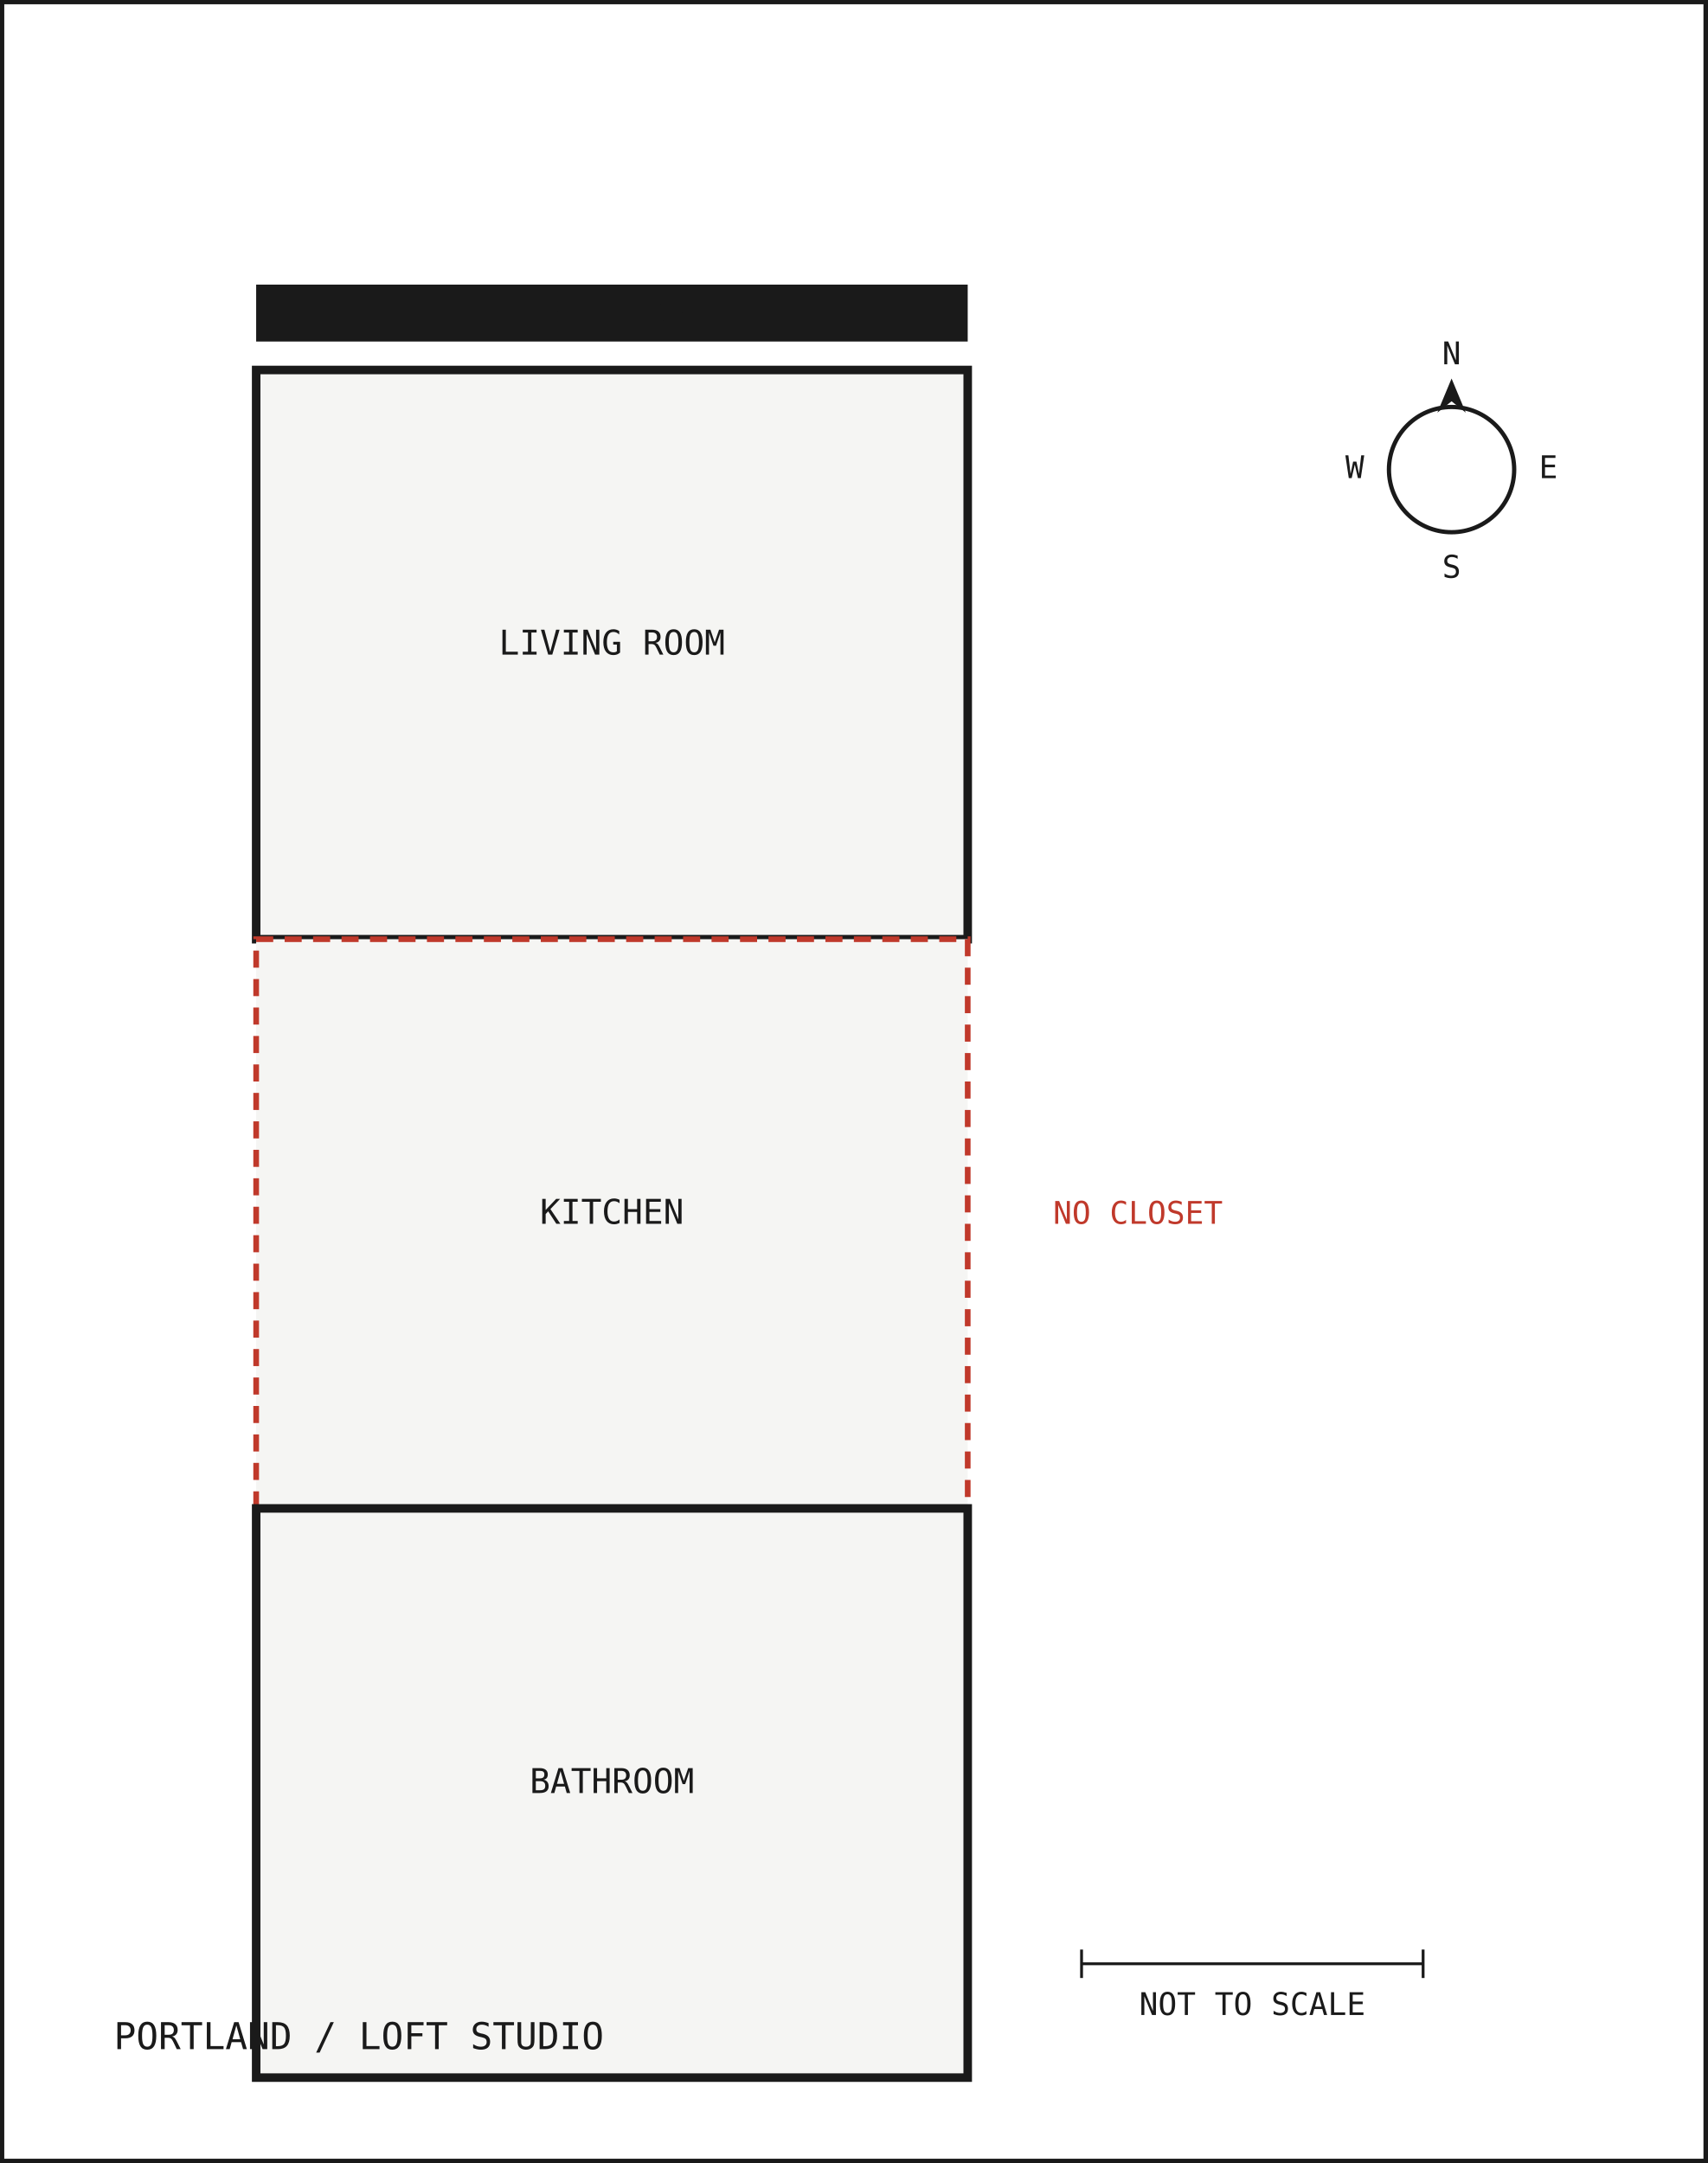
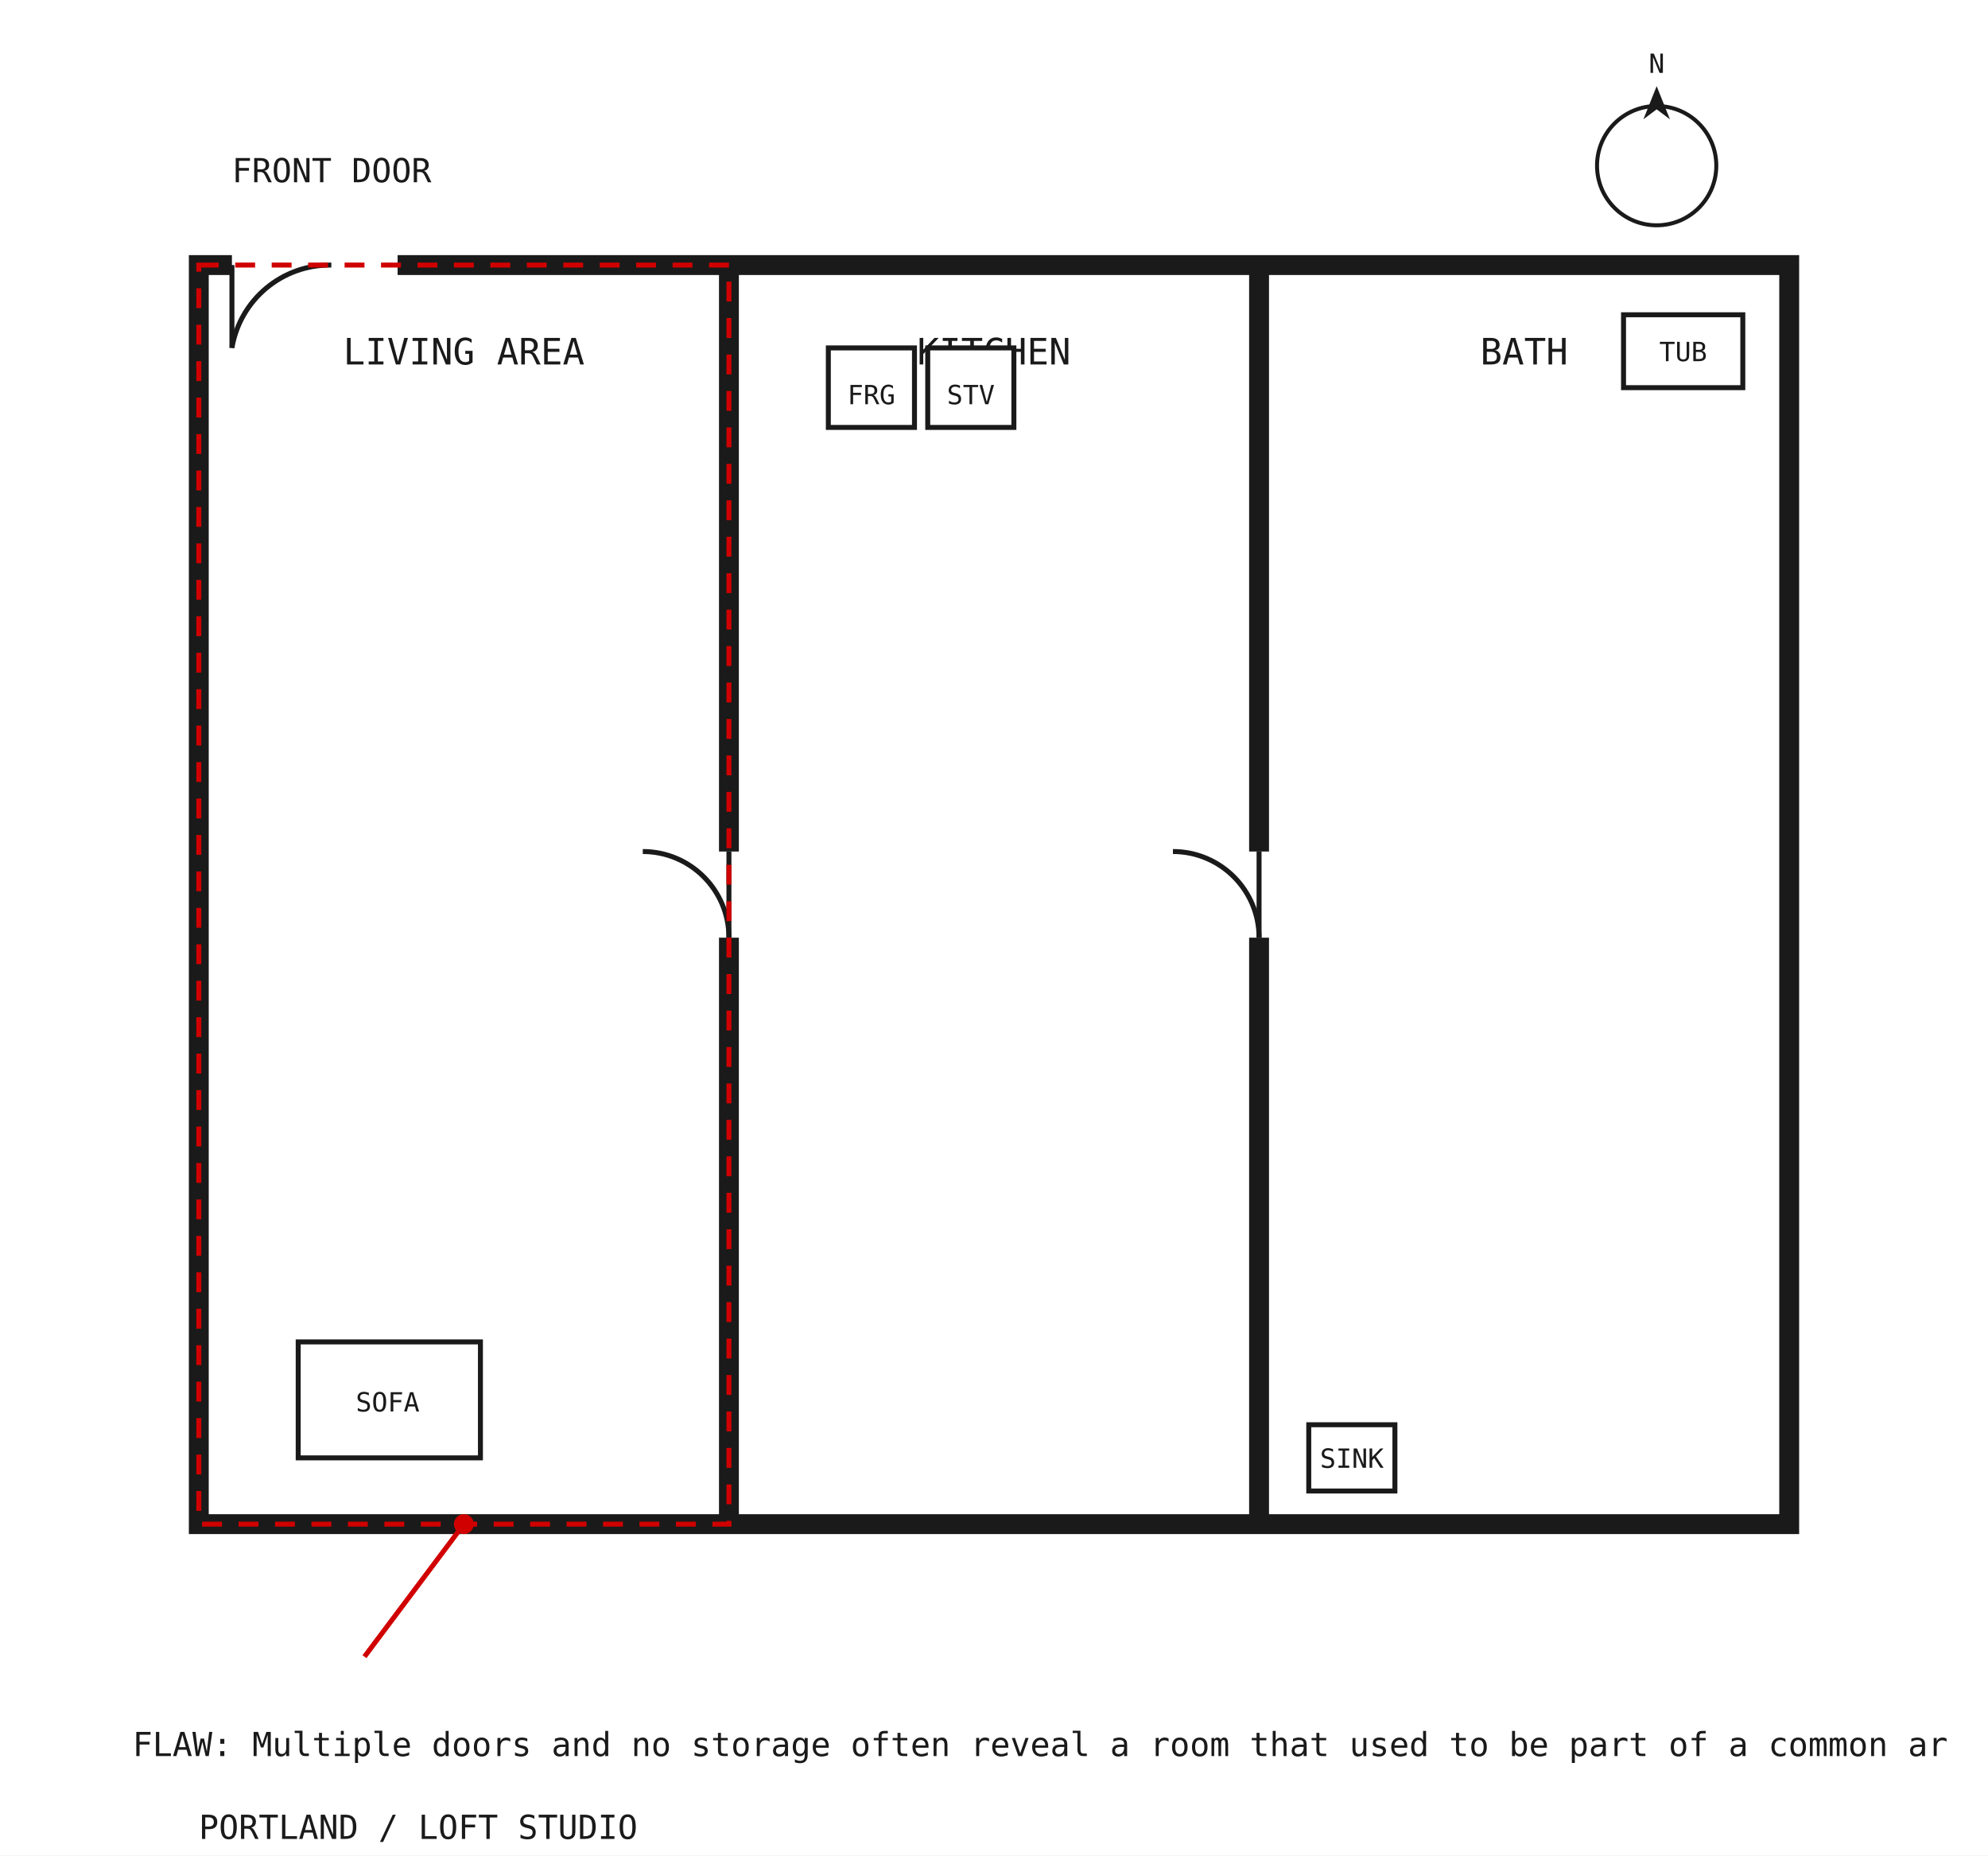
- <svg xmlns="http://www.w3.org/2000/svg" viewBox="0 0 600 760">
+ <svg xmlns="http://www.w3.org/2000/svg" width="600" height="560" viewBox="0 0 600 560">
+   <rect x="0" y="0" width="600" height="560" fill="#FFFFFF" />
  <style>
-     .tiny { font-family: monospace; font-size: 11px; fill: #1A1A1A; }
-     .roomlabel { font-family: monospace; font-size: 12px; fill: #1A1A1A; }
-     .small { font-family: monospace; font-size: 13px; fill: #1A1A1A; }
-     .callout { font-family: monospace; font-size: 11px; fill: #C0392B; }
-     .thin { stroke: #1A1A1A; stroke-width: 1; }
-   </style>
-   <rect x="0" y="0" width="600" height="760" fill="#FFFFFF" stroke="#1A1A1A" stroke-width="3" />
-   <rect x="90" y="100" width="250" height="20" fill="#1A1A1A" />
-   <text x="215" y="115" class="tiny" fill="#FFFFFF" text-anchor="middle">FRONT DOOR</text>
-   <rect x="90" y="130" width="250" height="200" fill="#F5F5F3" stroke="#1A1A1A" stroke-width="3" />
-   <text x="215" y="230" class="roomlabel" text-anchor="middle">LIVING ROOM</text>
-   <rect x="90" y="330" width="250" height="200" fill="#F5F5F3" stroke="#C0392B" stroke-width="2" stroke-dasharray="6,4" />
-   <text x="215" y="430" class="roomlabel" text-anchor="middle">KITCHEN</text>
-   <text x="370" y="430" class="callout">NO CLOSET</text>
-   <rect x="90" y="530" width="250" height="200" fill="#F5F5F3" stroke="#1A1A1A" stroke-width="3" />
-   <text x="215" y="630" class="roomlabel" text-anchor="middle">BATHROOM</text>
-   <g transform="translate(510,165)">
-     <path d="M0 -32 L5 -20 L0 -24 L-5 -20 Z" fill="#1A1A1A" />
-     <text x="0" y="-37" class="tiny" text-anchor="middle">N</text>
-     <text x="34" y="3" class="tiny" text-anchor="middle">E</text>
-     <text x="0" y="38" class="tiny" text-anchor="middle">S</text>
-     <text x="-34" y="3" class="tiny" text-anchor="middle">W</text>
-     <circle r="22" fill="none" stroke="#1A1A1A" stroke-width="1.5" />
+ .wall{stroke:#1A1A1A;stroke-width:6;fill:none;}
+ .thin{stroke:#1A1A1A;stroke-width:1.5;fill:none;}
+ .door{stroke:#1A1A1A;stroke-width:1.5;fill:none;}
+ .label{font-family:monospace;font-size:11px;fill:#1A1A1A;text-anchor:middle;}
+ .small{font-family:monospace;font-size:10px;fill:#1A1A1A;}
+ .tiny{font-family:monospace;font-size:8px;fill:#1A1A1A;text-anchor:middle;}
+ .flaw{fill:none;stroke:#D00000;stroke-width:1.5;stroke-dasharray:6,5;}
+ </style>
+   <rect x="60" y="80" width="480" height="380" fill="none" class="wall" />
+   <line x1="220" y1="80" x2="220" y2="460" class="wall" />
+   <line x1="380" y1="80" x2="380" y2="460" class="wall" />
+   <text x="70" y="55" class="small">FRONT DOOR</text>
+   <line x1="70" y1="80" x2="120" y2="80" stroke="#FFFFFF" stroke-width="10" />
+   <line x1="70" y1="80" x2="70" y2="105" class="thin" />
+   <path d="M70 105 A30 30 0 0 1 100 80" class="door" />
+   <line x1="220" y1="257" x2="220" y2="283" stroke="#FFFFFF" stroke-width="10" />
+   <line x1="220" y1="257" x2="220" y2="283" class="thin" />
+   <path d="M220 283 A26 26 0 0 0 194 257" class="door" />
+   <line x1="380" y1="257" x2="380" y2="283" stroke="#FFFFFF" stroke-width="10" />
+   <line x1="380" y1="257" x2="380" y2="283" class="thin" />
+   <path d="M380 283 A26 26 0 0 0 354 257" class="door" />
+   <text x="140" y="110" class="label">LIVING AREA</text>
+   <rect x="90" y="405" width="55" height="35" fill="#FFFFFF" stroke="#1A1A1A" stroke-width="1.5" />
+   <text x="117" y="426" class="tiny">SOFA</text>
+   <text x="300" y="110" class="label">KITCHEN</text>
+   <rect x="250" y="105" width="26" height="24" fill="#FFFFFF" stroke="#1A1A1A" stroke-width="1.5" />
+   <text x="263" y="122" class="tiny">FRG</text>
+   <rect x="280" y="105" width="26" height="24" fill="#FFFFFF" stroke="#1A1A1A" stroke-width="1.5" />
+   <text x="293" y="122" class="tiny">STV</text>
+   <text x="460" y="110" class="label">BATH</text>
+   <rect x="490" y="95" width="36" height="22" fill="#FFFFFF" stroke="#1A1A1A" stroke-width="1.5" />
+   <text x="508" y="109" class="tiny">TUB</text>
+   <rect x="395" y="430" width="26" height="20" fill="#FFFFFF" stroke="#1A1A1A" stroke-width="1.5" />
+   <text x="408" y="443" class="tiny">SINK</text>
+   <rect x="60" y="80" width="160" height="380" class="flaw" />
+   <path d="M140 460 L110 500" stroke="#D00000" stroke-width="1.5" fill="none" />
+   <circle cx="140" cy="460" r="3" fill="#D00000" />
+   <text x="40" y="530" class="small" fill="#D00000">FLAW: Multiple doors and no storage often reveal a room that used to be part of a common ar</text>
+   <g transform="translate(500,50)">
+     <circle cx="0" cy="0" r="18" fill="none" stroke="#1A1A1A" stroke-width="1.2" />
+     <path d="M0 -24 L4 -14 L0 -17 L-4 -14 Z" fill="#1A1A1A" />
+     <text x="0" y="-28" class="tiny">N</text>
  </g>
-   <g transform="translate(380,690)">
-     <line x1="0" y1="0" x2="120" y2="0" class="thin" />
-     <line x1="0" y1="-5" x2="0" y2="5" class="thin" />
-     <line x1="120" y1="-5" x2="120" y2="5" class="thin" />
-     <text x="60" y="18" class="tiny" text-anchor="middle">NOT TO SCALE</text>
-   </g>
-   <text x="40" y="720" class="small">PORTLAND / LOFT STUDIO</text>
+   <text x="60" y="555" class="small">PORTLAND / LOFT STUDIO</text>
</svg>
